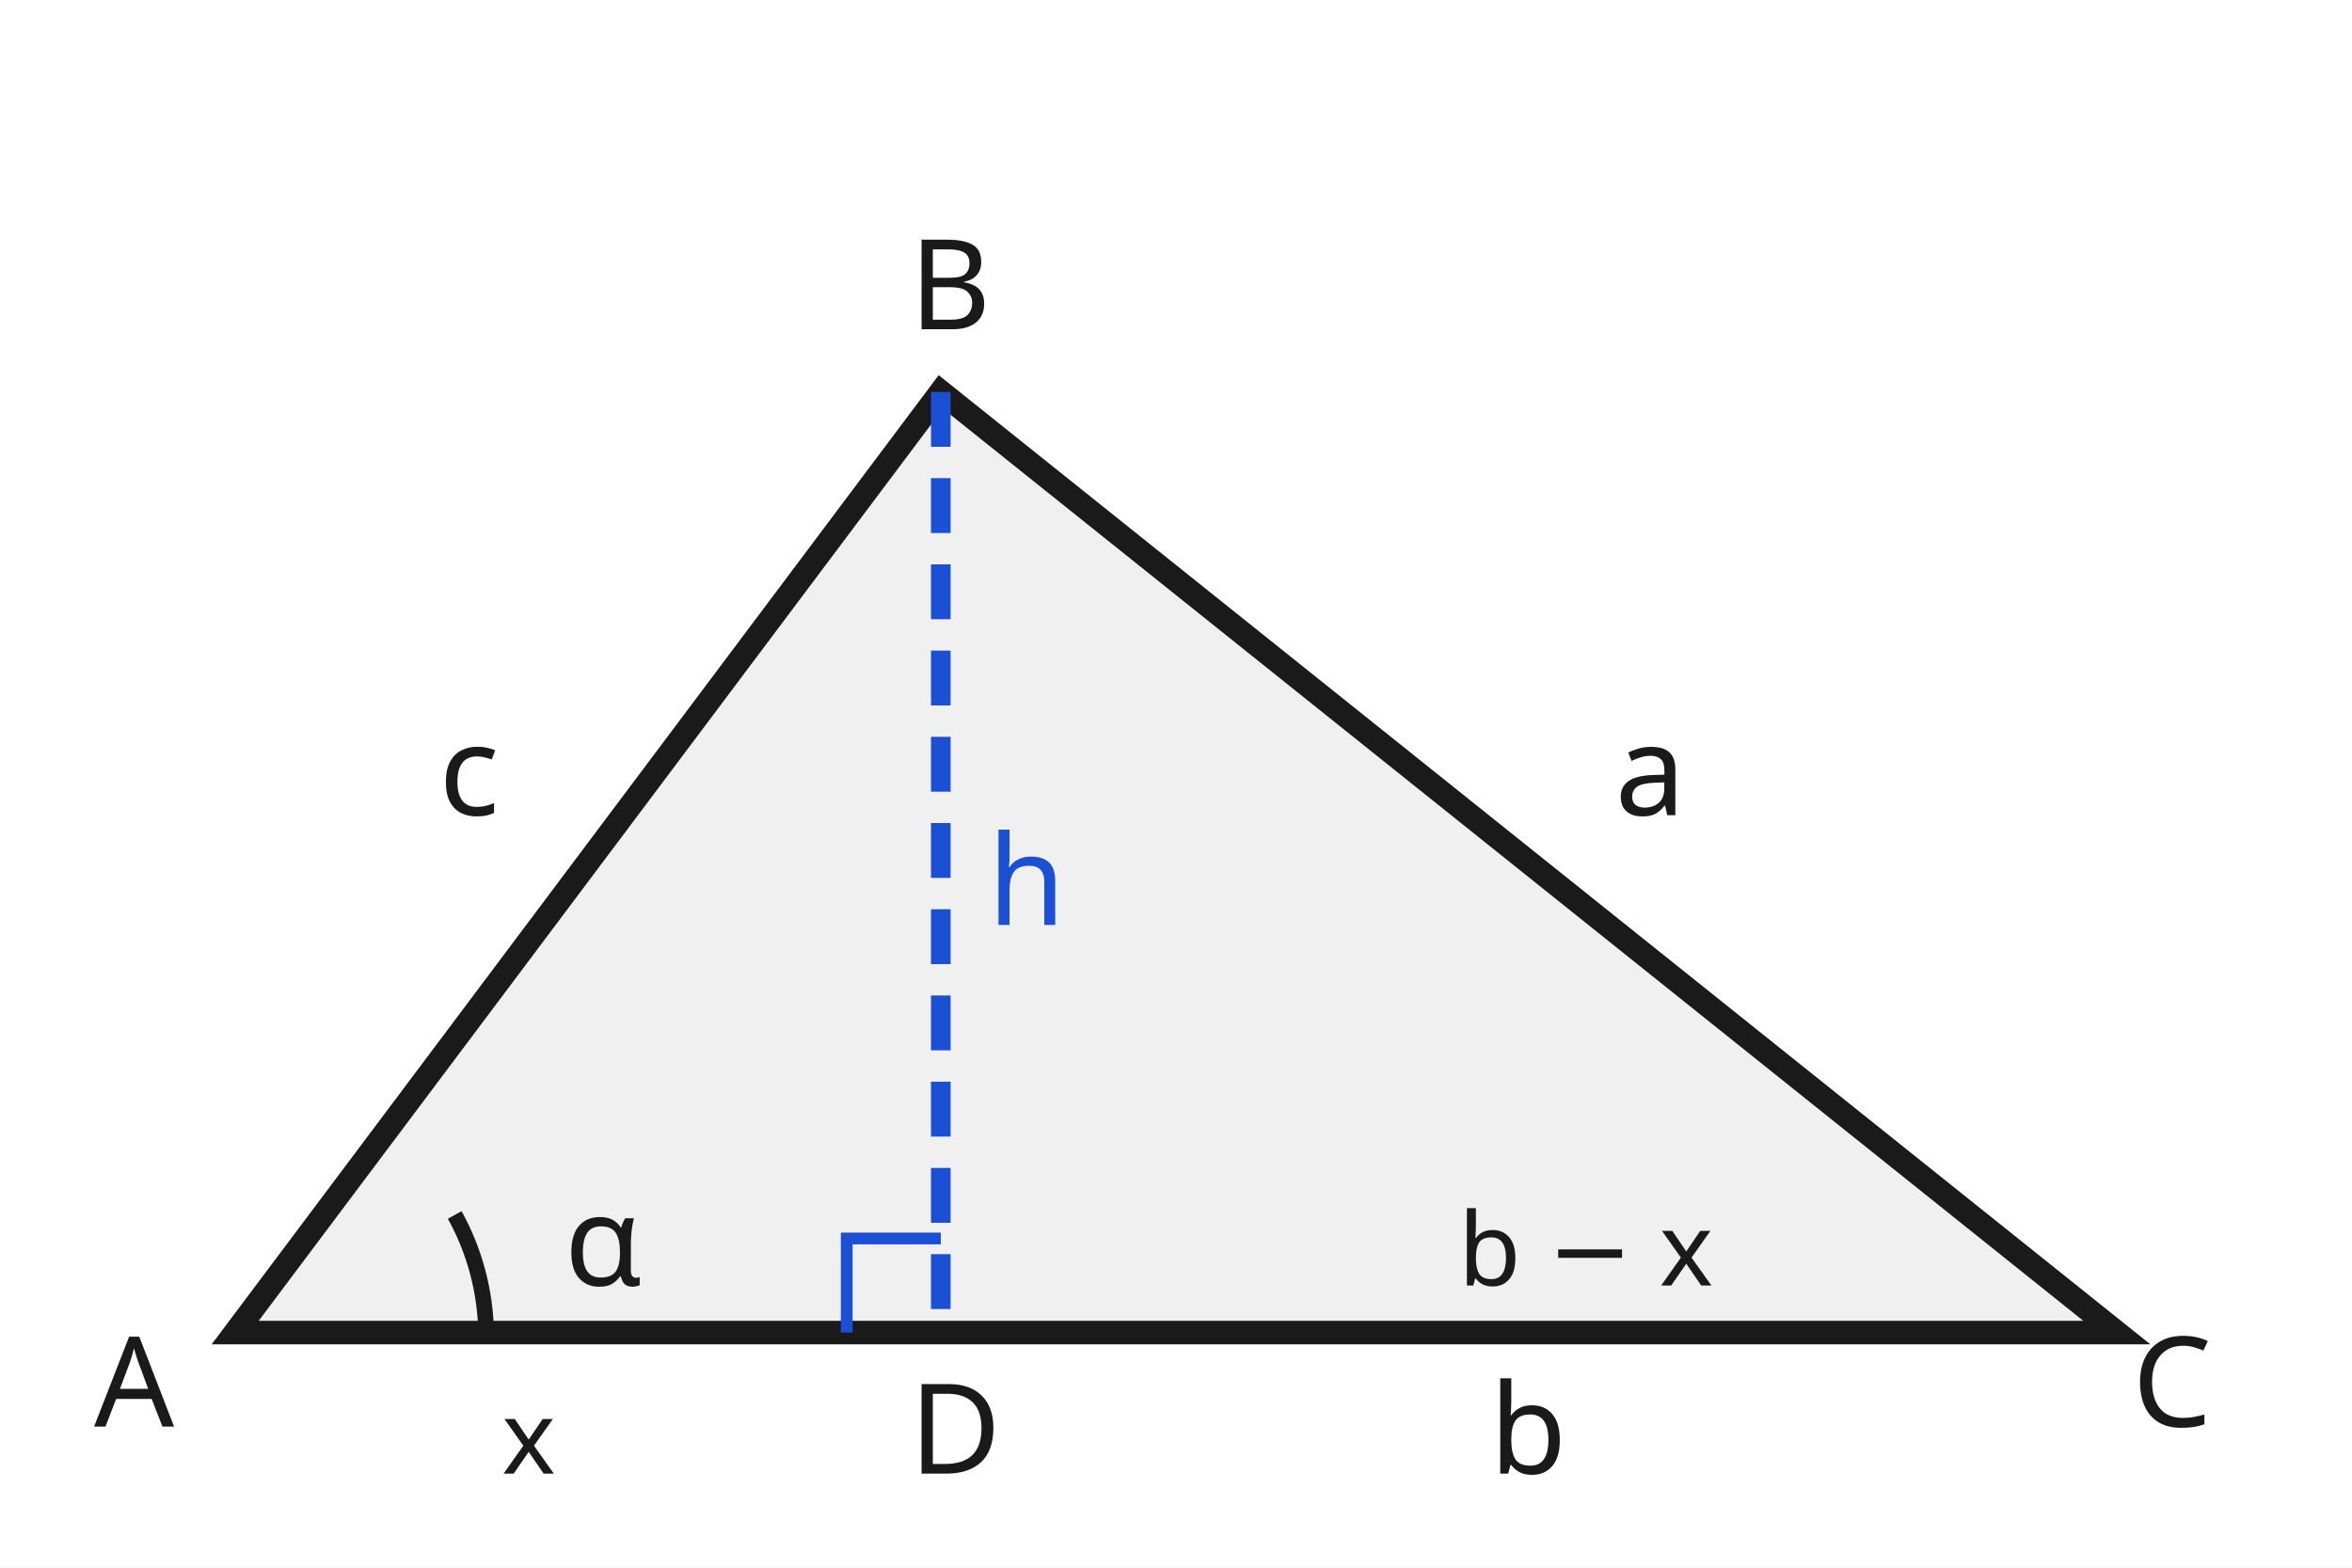
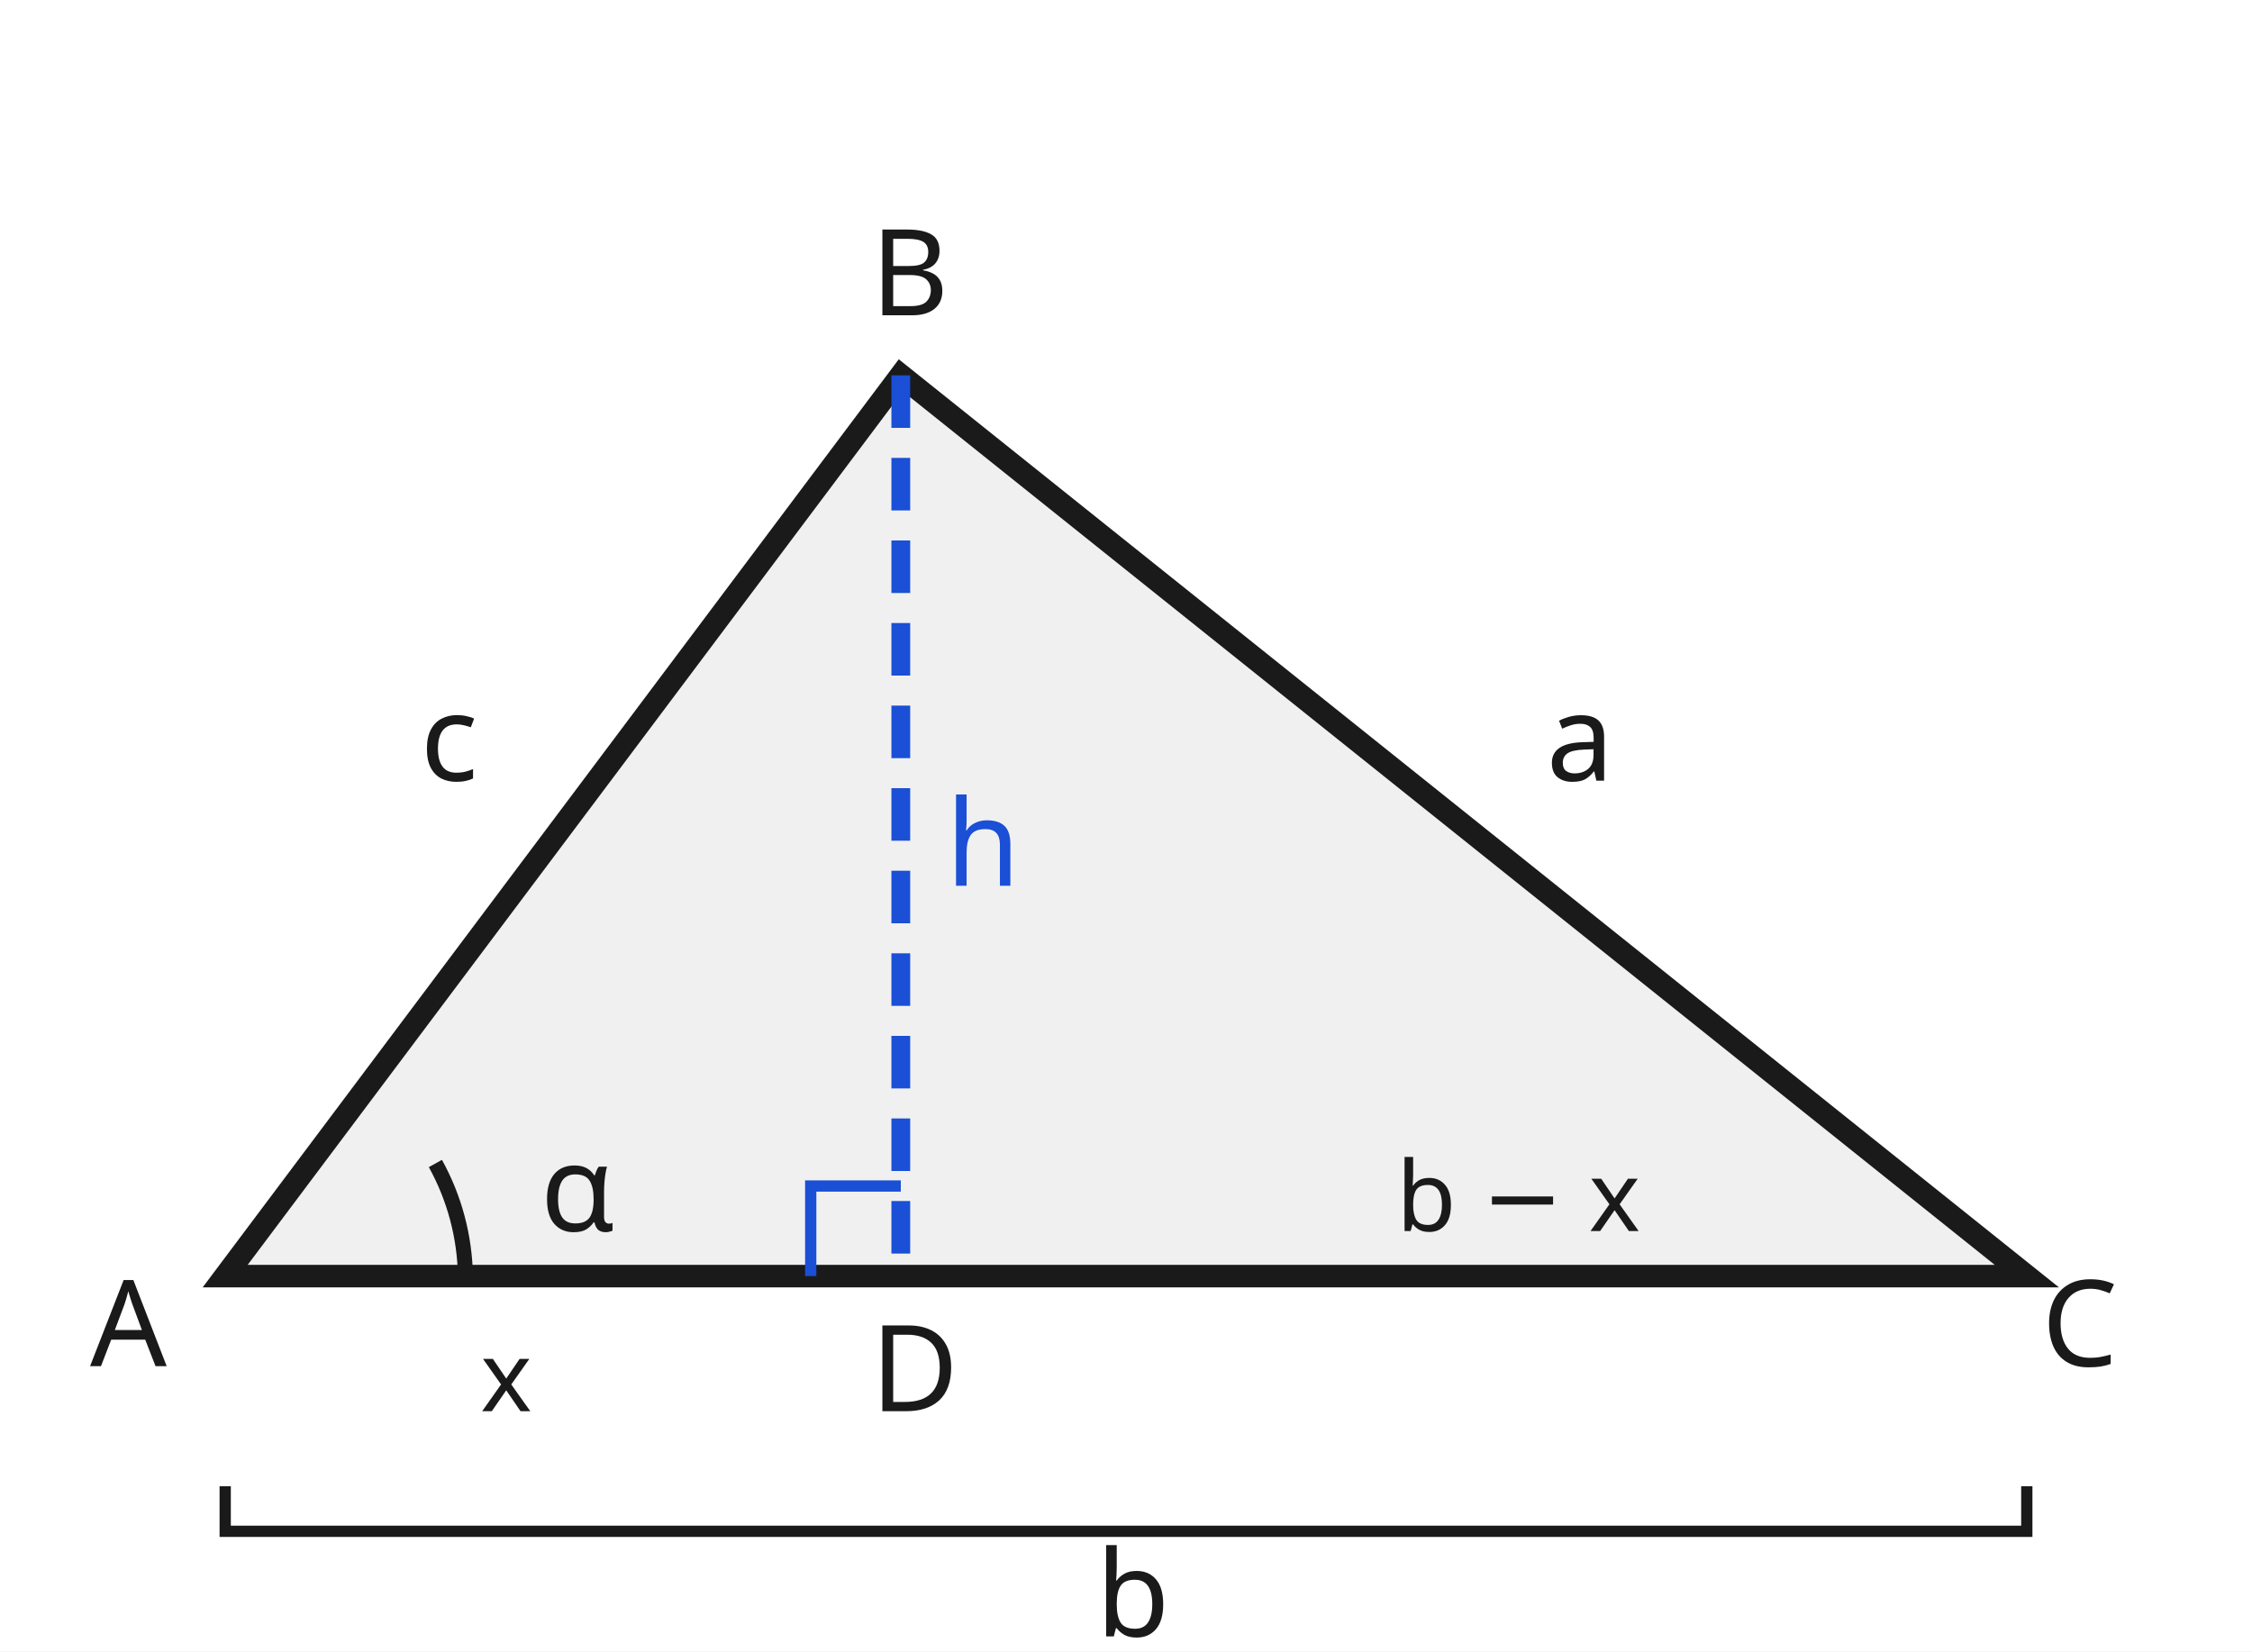
- <svg xmlns="http://www.w3.org/2000/svg" viewBox="0 0 300 200" width="300" height="200" role="img" aria-label="Spitzwinkliges Dreieck ABC. A links unten, C rechts unten, B oben. Von B fällt die gestrichelte Höhe h senkrecht auf die Seite b und trifft sie im Punkt D. Die Strecke AD heißt x, die Strecke DC heißt b minus x. Der Winkel bei A heißt Alpha.">
-   <rect width="300" height="200" fill="#ffffff" />
+ <svg xmlns="http://www.w3.org/2000/svg" viewBox="0 0 300 220" width="300" height="220" role="img" aria-label="Spitzwinkliges Dreieck ABC. A links unten, C rechts unten, B oben. Von B fällt die gestrichelte Höhe h senkrecht auf die Seite b und trifft sie im Punkt D. Die Strecke AD heißt x, die Strecke DC heißt b minus x. Der Winkel bei A heißt Alpha.">
+   <rect width="300" height="220" fill="#ffffff" />
  <polygon points="30,170 270,170 120,50" fill="#f0f0f0" stroke="#1a1a1a" stroke-width="3" />
  <line x1="120" y1="50" x2="120" y2="170" stroke="#1a4fd6" stroke-width="2.5" stroke-dasharray="7 4" />
  <polyline points="108,170 108,158 120,158" fill="none" stroke="#1a4fd6" stroke-width="1.5" />
  <path d="M 62,170 A 32,32 0 0 0 58,155" fill="none" stroke="#1a1a1a" stroke-width="2" />
  <g font-family="sans-serif" font-size="16" fill="#1a1a1a">
    <text x="12" y="182">A</text>
    <text x="272" y="182">C</text>
    <text x="116" y="42">B</text>
    <text x="116" y="188">D</text>
    <text x="72" y="164">α</text>
    <text x="126" y="118" fill="#1a4fd6">h</text>
    <text x="56" y="104">c</text>
    <text x="206" y="104">a</text>
-     <text x="190" y="188">b</text>
    <text x="64" y="188" font-size="13">x</text>
    <text x="186" y="164" font-size="13">b − x</text>
  </g>
+   <polyline points="30,198 30,204 270,204 270,198" fill="none" stroke="#1a1a1a" stroke-width="1.5" />
+   <text x="146" y="218" font-family="sans-serif" font-size="16" fill="#1a1a1a">b</text>
</svg>
